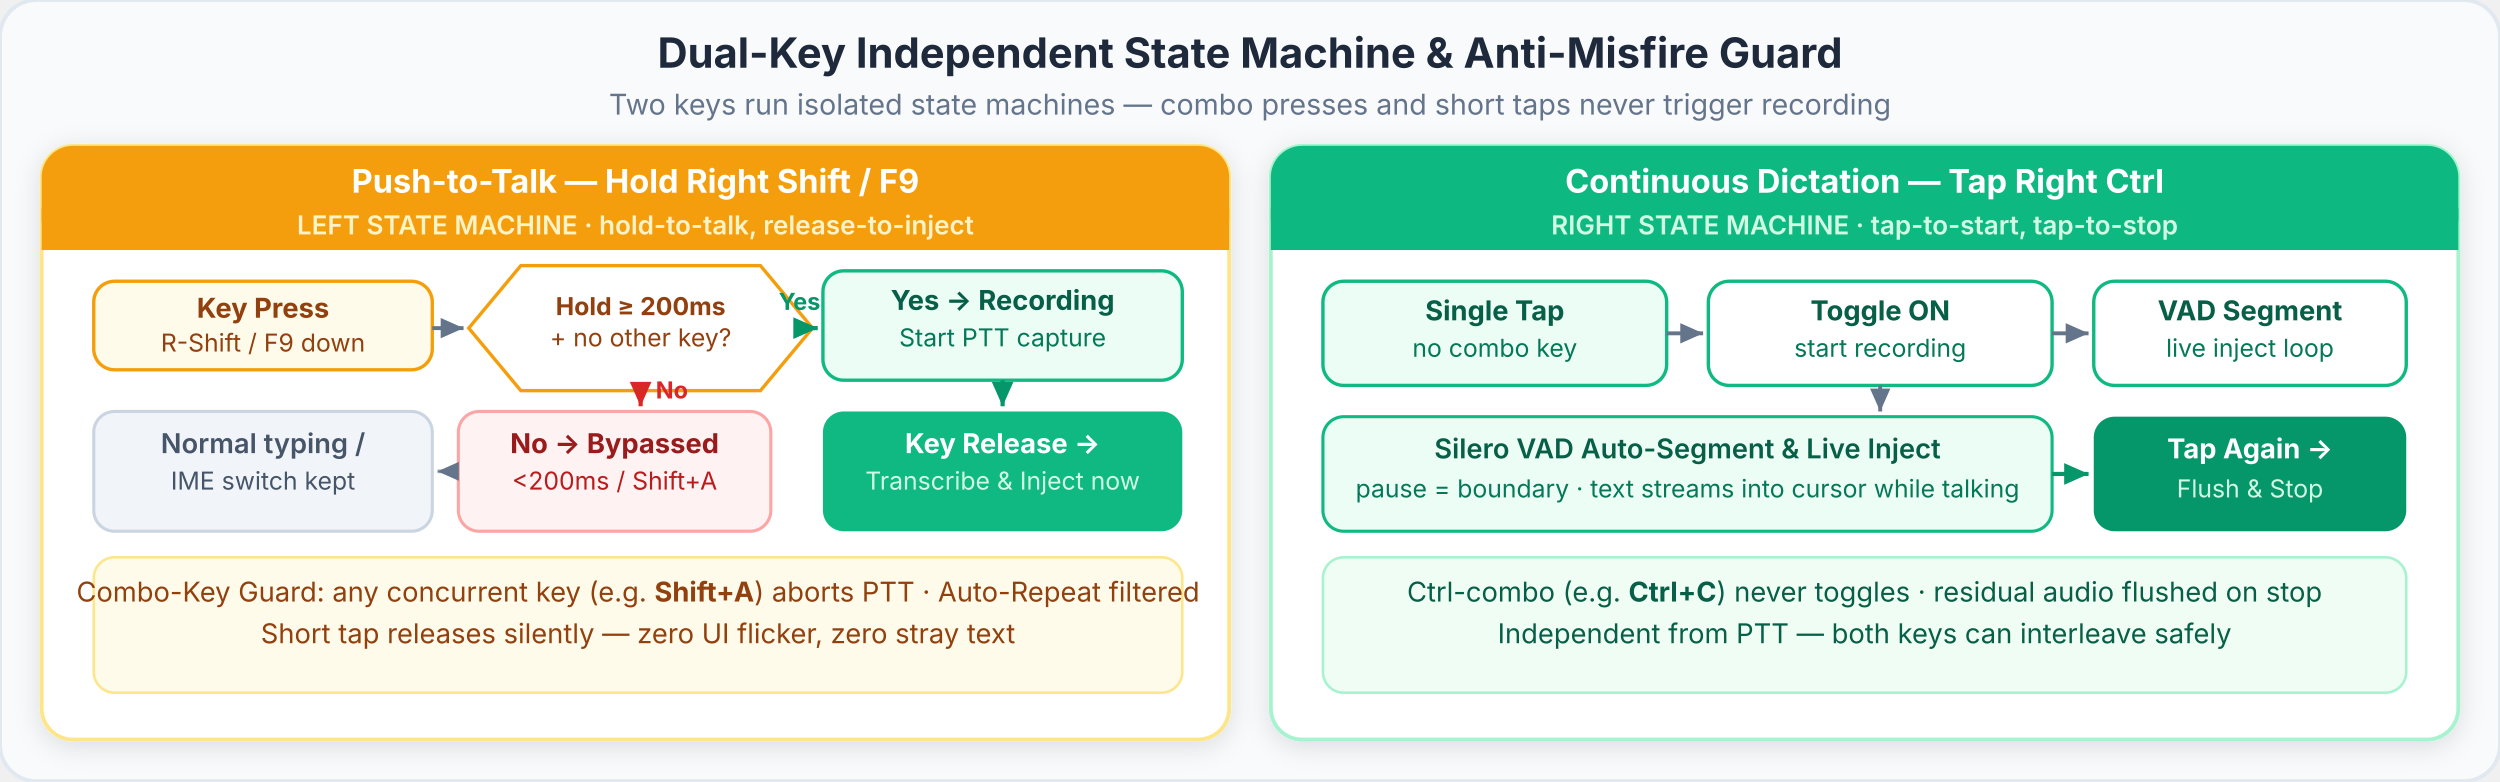
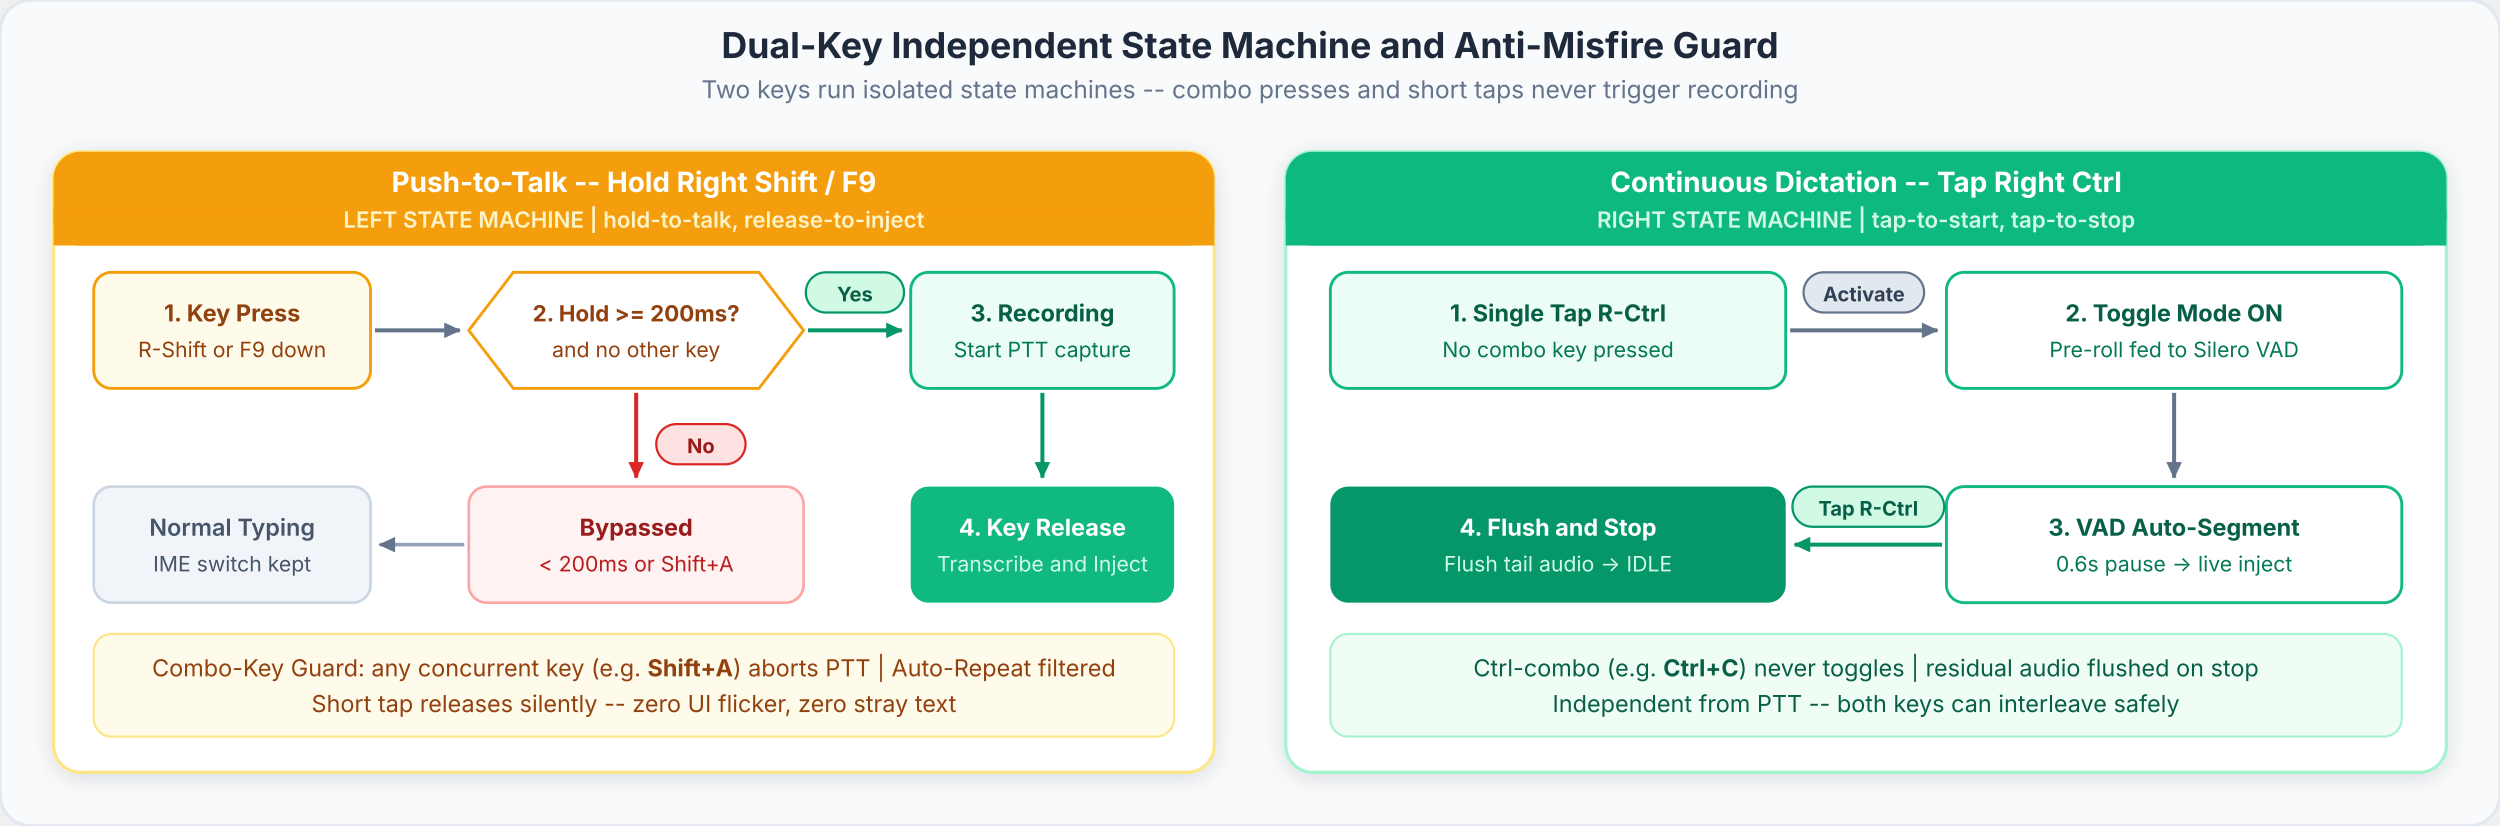
- <svg xmlns="http://www.w3.org/2000/svg" viewBox="0 0 960 300" font-family="Inter, -apple-system, BlinkMacSystemFont, 'Segoe UI', Roboto, Helvetica, Arial, sans-serif">
+ <svg xmlns="http://www.w3.org/2000/svg" viewBox="0 0 1120 370" font-family="Inter, -apple-system, BlinkMacSystemFont, 'Segoe UI', Roboto, Helvetica, Arial, sans-serif">
  <defs>
    <filter id="hkShadow" x="-10%" y="-10%" width="120%" height="130%">
      <feDropShadow dx="0" dy="2" stdDeviation="5" flood-color="#0f172a" flood-opacity="0.12" />
    </filter>
-     <marker id="hkArrow" viewBox="0 0 10 10" refX="9" refY="5" markerWidth="6.5" markerHeight="6.5" orient="auto-start-reverse">
-       <path d="M 0 1 L 9 5 L 0 9 z" fill="#64748b" />
+     <marker id="hkArrow" markerUnits="userSpaceOnUse" markerWidth="10" markerHeight="10" refX="8" refY="5" orient="auto">
+       <path d="M 1 1.5 L 8.5 5 L 1 8.5 z" fill="#64748b" />
    </marker>
-     <marker id="hkArrowGreen" viewBox="0 0 10 10" refX="9" refY="5" markerWidth="6.5" markerHeight="6.5" orient="auto-start-reverse">
-       <path d="M 0 1 L 9 5 L 0 9 z" fill="#059669" />
+     <marker id="hkArrowGreen" markerUnits="userSpaceOnUse" markerWidth="10" markerHeight="10" refX="8" refY="5" orient="auto">
+       <path d="M 1 1.5 L 8.5 5 L 1 8.5 z" fill="#059669" />
    </marker>
-     <marker id="hkArrowRed" viewBox="0 0 10 10" refX="9" refY="5" markerWidth="6.5" markerHeight="6.5" orient="auto-start-reverse">
-       <path d="M 0 1 L 9 5 L 0 9 z" fill="#dc2626" />
+     <marker id="hkArrowRed" markerUnits="userSpaceOnUse" markerWidth="10" markerHeight="10" refX="8" refY="5" orient="auto">
+       <path d="M 1 1.5 L 8.5 5 L 1 8.5 z" fill="#dc2626" />
    </marker>
  </defs>
-   <rect x="0" y="0" width="960" height="300" rx="14" fill="#f8fafc" />
-   <rect x="0" y="0" width="960" height="300" rx="14" fill="none" stroke="#e2e8f0" stroke-width="1.5" />
-   <text x="480" y="26" text-anchor="middle" font-size="16" font-weight="700" fill="#1e293b">Dual-Key Independent State Machine &amp; Anti-Misfire Guard</text>
-   <text x="480" y="44" text-anchor="middle" font-size="11" fill="#64748b">Two keys run isolated state machines — combo presses and short taps never trigger recording</text>
+   <rect x="0" y="0" width="1120" height="370" rx="14" fill="#f8fafc" />
+   <rect x="0" y="0" width="1120" height="370" rx="14" fill="none" stroke="#e2e8f0" stroke-width="1.5" />
+   <text x="560" y="26" text-anchor="middle" font-size="16" font-weight="700" fill="#1e293b">Dual-Key Independent State Machine and Anti-Misfire Guard</text>
+   <text x="560" y="44" text-anchor="middle" font-size="11" fill="#64748b">Two keys run isolated state machines -- combo presses and short taps never trigger recording</text>
  <g filter="url(#hkShadow)">
-     <rect x="16" y="56" width="456" height="228" rx="12" fill="#ffffff" stroke="#fde68a" stroke-width="1.5" />
-     <rect x="16" y="56" width="456" height="40" rx="12" fill="#f59e0b" />
-     <rect x="16" y="80" width="456" height="16" fill="#f59e0b" />
-     <text x="244" y="74" text-anchor="middle" font-size="12.5" font-weight="700" fill="#ffffff">Push-to-Talk — Hold Right Shift / F9</text>
-     <text x="244" y="90" text-anchor="middle" font-size="10" font-weight="600" fill="#fef3c7">LEFT STATE MACHINE · hold-to-talk, release-to-inject</text>
+     <rect x="24" y="68" width="520" height="278" rx="12" fill="#ffffff" stroke="#fde68a" stroke-width="1.5" />
+     <rect x="24" y="68" width="520" height="42" rx="12" fill="#f59e0b" />
+     <rect x="24" y="94" width="520" height="16" fill="#f59e0b" />
+     <text x="284" y="86" text-anchor="middle" font-size="12.5" font-weight="700" fill="#ffffff">Push-to-Talk -- Hold Right Shift / F9</text>
+     <text x="284" y="102" text-anchor="middle" font-size="10" font-weight="600" fill="#fef3c7">LEFT STATE MACHINE | hold-to-talk, release-to-inject</text>
  </g>
-   <g text-anchor="middle" font-size="10.5">
-     <rect x="36" y="108" width="130" height="34" rx="8" fill="#fffbeb" stroke="#f59e0b" stroke-width="1.3" />
-     <text x="101" y="122" font-weight="700" fill="#92400e">Key Press</text>
-     <text x="101" y="135" fill="#92400e" font-size="9.5">R-Shift / F9 down</text>
-     <polygon points="180,126 200,102 292,102 312,126 292,150 200,150" fill="#ffffff" stroke="#f59e0b" stroke-width="1.3" />
-     <text x="246" y="121" font-size="9.5" font-weight="700" fill="#92400e">Hold ≥ 200ms</text>
-     <text x="246" y="133" font-size="9.5" fill="#92400e">+ no other key?</text>
-     <rect x="316" y="104" width="138" height="42" rx="8" fill="#ecfdf5" stroke="#10b981" stroke-width="1.3" />
-     <text x="385" y="119" font-weight="700" fill="#065f46">Yes → Recording</text>
-     <text x="385" y="133" font-size="9.5" fill="#047857">Start PTT capture</text>
-     <rect x="316" y="158" width="138" height="46" rx="8" fill="#10b981" />
-     <text x="385" y="174" font-weight="700" fill="#ffffff">Key Release →</text>
-     <text x="385" y="188" font-size="9.5" fill="#d1fae5">Transcribe &amp; Inject now</text>
-     <rect x="176" y="158" width="120" height="46" rx="8" fill="#fef2f2" stroke="#fca5a5" stroke-width="1.2" />
-     <text x="236" y="174" font-weight="700" fill="#991b1b">No → Bypassed</text>
-     <text x="236" y="188" font-size="9.5" fill="#b91c1c">&lt;200ms / Shift+A</text>
-     <rect x="36" y="158" width="130" height="46" rx="8" fill="#f1f5f9" stroke="#cbd5e1" stroke-width="1.2" />
-     <text x="101" y="174" font-weight="600" fill="#475569">Normal typing /</text>
-     <text x="101" y="188" font-size="9.5" fill="#475569">IME switch kept</text>
-     <rect x="36" y="214" width="418" height="52" rx="8" fill="#fffbeb" stroke="#fde68a" stroke-width="1" />
-     <text x="245" y="231" font-size="10.5" fill="#92400e">Combo-Key Guard: any concurrent key (e.g. <tspan font-weight="700">Shift+A</tspan>) aborts PTT · Auto-Repeat filtered</text>
-     <text x="245" y="247" font-size="10.5" fill="#92400e">Short tap releases silently — zero UI flicker, zero stray text</text>
-     <line x1="166" y1="126" x2="178" y2="126" stroke="#64748b" stroke-width="1.5" marker-end="url(#hkArrow)" />
-     <line x1="312" y1="126" x2="314" y2="126" stroke="#059669" stroke-width="1.6" marker-end="url(#hkArrowGreen)" />
-     <line x1="246" y1="150" x2="246" y2="156" stroke="#dc2626" stroke-width="1.6" marker-end="url(#hkArrowRed)" />
-     <text x="258" y="153" font-size="9" font-weight="700" fill="#dc2626">No</text>
-     <text x="307" y="119" font-size="9" font-weight="700" fill="#059669">Yes</text>
-     <line x1="385" y1="146" x2="385" y2="156" stroke="#059669" stroke-width="1.6" marker-end="url(#hkArrowGreen)" />
-     <line x1="176" y1="181" x2="168" y2="181" stroke="#94a3b8" stroke-width="1.4" marker-end="url(#hkArrow)" />
+   <g text-anchor="middle">
+     <rect x="42" y="122" width="124" height="52" rx="8" fill="#fffbeb" stroke="#f59e0b" stroke-width="1.3" />
+     <text x="104" y="144" font-size="10.5" font-weight="700" fill="#92400e">1. Key Press</text>
+     <text x="104" y="160" font-size="9.5" fill="#92400e">R-Shift or F9 down</text>
+     <polygon points="210,148 230,122 340,122 360,148 340,174 230,174" fill="#ffffff" stroke="#f59e0b" stroke-width="1.3" />
+     <text x="285" y="144" font-size="10" font-weight="700" fill="#92400e">2. Hold &gt;= 200ms?</text>
+     <text x="285" y="160" font-size="9.5" fill="#92400e">and no other key</text>
+     <rect x="408" y="122" width="118" height="52" rx="8" fill="#ecfdf5" stroke="#10b981" stroke-width="1.3" />
+     <text x="467" y="144" font-size="10.5" font-weight="700" fill="#065f46">3. Recording</text>
+     <text x="467" y="160" font-size="9.5" fill="#047857">Start PTT capture</text>
+     <rect x="408" y="218" width="118" height="52" rx="8" fill="#10b981" />
+     <text x="467" y="240" font-size="10.5" font-weight="700" fill="#ffffff">4. Key Release</text>
+     <text x="467" y="256" font-size="9.5" fill="#d1fae5">Transcribe and Inject</text>
+     <rect x="210" y="218" width="150" height="52" rx="8" fill="#fef2f2" stroke="#fca5a5" stroke-width="1.2" />
+     <text x="285" y="240" font-size="10.5" font-weight="700" fill="#991b1b">Bypassed</text>
+     <text x="285" y="256" font-size="9.5" fill="#b91c1c">&lt; 200ms or Shift+A</text>
+     <rect x="42" y="218" width="124" height="52" rx="8" fill="#f1f5f9" stroke="#cbd5e1" stroke-width="1.2" />
+     <text x="104" y="240" font-size="10.5" font-weight="600" fill="#475569">Normal Typing</text>
+     <text x="104" y="256" font-size="9.5" fill="#475569">IME switch kept</text>
+     <rect x="42" y="284" width="484" height="46" rx="8" fill="#fffbeb" stroke="#fde68a" stroke-width="1" />
+     <text x="284" y="303" font-size="10.5" fill="#92400e">Combo-Key Guard: any concurrent key (e.g. <tspan font-weight="700">Shift+A</tspan>) aborts PTT | Auto-Repeat filtered</text>
+     <text x="284" y="319" font-size="10.5" fill="#92400e">Short tap releases silently -- zero UI flicker, zero stray text</text>
+   </g>
+   <line x1="168" y1="148" x2="206" y2="148" stroke="#64748b" stroke-width="1.8" marker-end="url(#hkArrow)" />
+   <line x1="362" y1="148" x2="404" y2="148" stroke="#059669" stroke-width="1.8" marker-end="url(#hkArrowGreen)" />
+   <line x1="285" y1="176" x2="285" y2="214" stroke="#dc2626" stroke-width="1.8" marker-end="url(#hkArrowRed)" />
+   <line x1="467" y1="176" x2="467" y2="214" stroke="#059669" stroke-width="1.8" marker-end="url(#hkArrowGreen)" />
+   <line x1="208" y1="244" x2="170" y2="244" stroke="#94a3b8" stroke-width="1.6" marker-end="url(#hkArrow)" />
+   <g text-anchor="middle" font-size="9" font-weight="700">
+     <rect x="361" y="122" width="44" height="18" rx="9" fill="#d1fae5" stroke="#059669" stroke-width="1" />
+     <text x="383" y="135" fill="#065f46">Yes</text>
+     <rect x="294" y="190" width="40" height="18" rx="9" fill="#fee2e2" stroke="#dc2626" stroke-width="1" />
+     <text x="314" y="203" fill="#991b1b">No</text>
  </g>
  <g filter="url(#hkShadow)">
-     <rect x="488" y="56" width="456" height="228" rx="12" fill="#ffffff" stroke="#a7f3d0" stroke-width="1.5" />
-     <rect x="488" y="56" width="456" height="40" rx="12" fill="#10b981" />
-     <rect x="488" y="80" width="456" height="16" fill="#10b981" />
-     <text x="716" y="74" text-anchor="middle" font-size="12.5" font-weight="700" fill="#ffffff">Continuous Dictation — Tap Right Ctrl</text>
-     <text x="716" y="90" text-anchor="middle" font-size="10" font-weight="600" fill="#d1fae5">RIGHT STATE MACHINE · tap-to-start, tap-to-stop</text>
+     <rect x="576" y="68" width="520" height="278" rx="12" fill="#ffffff" stroke="#a7f3d0" stroke-width="1.5" />
+     <rect x="576" y="68" width="520" height="42" rx="12" fill="#10b981" />
+     <rect x="576" y="94" width="520" height="16" fill="#10b981" />
+     <text x="836" y="86" text-anchor="middle" font-size="12.5" font-weight="700" fill="#ffffff">Continuous Dictation -- Tap Right Ctrl</text>
+     <text x="836" y="102" text-anchor="middle" font-size="10" font-weight="600" fill="#d1fae5">RIGHT STATE MACHINE | tap-to-start, tap-to-stop</text>
  </g>
-   <g text-anchor="middle" font-size="10.5">
-     <rect x="508" y="108" width="132" height="40" rx="8" fill="#ecfdf5" stroke="#10b981" stroke-width="1.3" />
-     <text x="574" y="123" font-weight="700" fill="#065f46">Single Tap</text>
-     <text x="574" y="137" font-size="9.5" fill="#047857">no combo key</text>
-     <rect x="656" y="108" width="132" height="40" rx="8" fill="#ffffff" stroke="#10b981" stroke-width="1.3" />
-     <text x="722" y="123" font-weight="700" fill="#065f46">Toggle ON</text>
-     <text x="722" y="137" font-size="9.5" fill="#047857">start recording</text>
-     <rect x="804" y="108" width="120" height="40" rx="8" fill="#ffffff" stroke="#10b981" stroke-width="1.3" />
-     <text x="864" y="123" font-weight="700" fill="#065f46">VAD Segment</text>
-     <text x="864" y="137" font-size="9.5" fill="#047857">live inject loop</text>
-     <rect x="508" y="160" width="280" height="44" rx="8" fill="#ecfdf5" stroke="#10b981" stroke-width="1.2" />
-     <text x="648" y="176" font-weight="600" fill="#065f46">Silero VAD Auto-Segment &amp; Live Inject</text>
-     <text x="648" y="191" font-size="9.5" fill="#047857">pause = boundary · text streams into cursor while talking</text>
-     <rect x="804" y="160" width="120" height="44" rx="8" fill="#059669" />
-     <text x="864" y="176" font-weight="700" fill="#ffffff">Tap Again →</text>
-     <text x="864" y="191" font-size="9.5" fill="#d1fae5">Flush &amp; Stop</text>
-     <rect x="508" y="214" width="416" height="52" rx="8" fill="#f0fdf4" stroke="#a7f3d0" stroke-width="1" />
-     <text x="716" y="231" font-size="10.5" fill="#065f46">Ctrl-combo (e.g. <tspan font-weight="700">Ctrl+C</tspan>) never toggles · residual audio flushed on stop</text>
-     <text x="716" y="247" font-size="10.5" fill="#065f46">Independent from PTT — both keys can interleave safely</text>
-     <line x1="640" y1="128" x2="654" y2="128" stroke="#64748b" stroke-width="1.5" marker-end="url(#hkArrow)" />
-     <line x1="788" y1="128" x2="802" y2="128" stroke="#64748b" stroke-width="1.5" marker-end="url(#hkArrow)" />
-     <line x1="722" y1="148" x2="722" y2="158" stroke="#64748b" stroke-width="1.5" marker-end="url(#hkArrow)" />
-     <line x1="788" y1="182" x2="802" y2="182" stroke="#059669" stroke-width="1.6" marker-end="url(#hkArrowGreen)" />
+   <g text-anchor="middle">
+     <rect x="596" y="122" width="204" height="52" rx="8" fill="#ecfdf5" stroke="#10b981" stroke-width="1.3" />
+     <text x="698" y="144" font-size="10.5" font-weight="700" fill="#065f46">1. Single Tap R-Ctrl</text>
+     <text x="698" y="160" font-size="9.5" fill="#047857">No combo key pressed</text>
+     <rect x="872" y="122" width="204" height="52" rx="8" fill="#ffffff" stroke="#10b981" stroke-width="1.3" />
+     <text x="974" y="144" font-size="10.5" font-weight="700" fill="#065f46">2. Toggle Mode ON</text>
+     <text x="974" y="160" font-size="9.5" fill="#047857">Pre-roll fed to Silero VAD</text>
+     <rect x="872" y="218" width="204" height="52" rx="8" fill="#ffffff" stroke="#10b981" stroke-width="1.3" />
+     <text x="974" y="240" font-size="10.5" font-weight="700" fill="#065f46">3. VAD Auto-Segment</text>
+     <text x="974" y="256" font-size="9.5" fill="#047857">0.6s pause -&gt; live inject</text>
+     <rect x="596" y="218" width="204" height="52" rx="8" fill="#059669" />
+     <text x="698" y="240" font-size="10.5" font-weight="700" fill="#ffffff">4. Flush and Stop</text>
+     <text x="698" y="256" font-size="9.5" fill="#d1fae5">Flush tail audio -&gt; IDLE</text>
+     <rect x="596" y="284" width="480" height="46" rx="8" fill="#f0fdf4" stroke="#a7f3d0" stroke-width="1" />
+     <text x="836" y="303" font-size="10.5" fill="#065f46">Ctrl-combo (e.g. <tspan font-weight="700">Ctrl+C</tspan>) never toggles | residual audio flushed on stop</text>
+     <text x="836" y="319" font-size="10.5" fill="#065f46">Independent from PTT -- both keys can interleave safely</text>
+   </g>
+   <line x1="802" y1="148" x2="868" y2="148" stroke="#64748b" stroke-width="1.8" marker-end="url(#hkArrow)" />
+   <line x1="974" y1="176" x2="974" y2="214" stroke="#64748b" stroke-width="1.8" marker-end="url(#hkArrow)" />
+   <line x1="870" y1="244" x2="804" y2="244" stroke="#059669" stroke-width="1.8" marker-end="url(#hkArrowGreen)" />
+   <g text-anchor="middle" font-size="9" font-weight="700">
+     <rect x="808" y="122" width="54" height="18" rx="9" fill="#e2e8f0" stroke="#64748b" stroke-width="1" />
+     <text x="835" y="135" fill="#334155">Activate</text>
+     <rect x="803" y="218" width="68" height="18" rx="9" fill="#d1fae5" stroke="#059669" stroke-width="1" />
+     <text x="837" y="231" fill="#065f46">Tap R-Ctrl</text>
  </g>
</svg>
